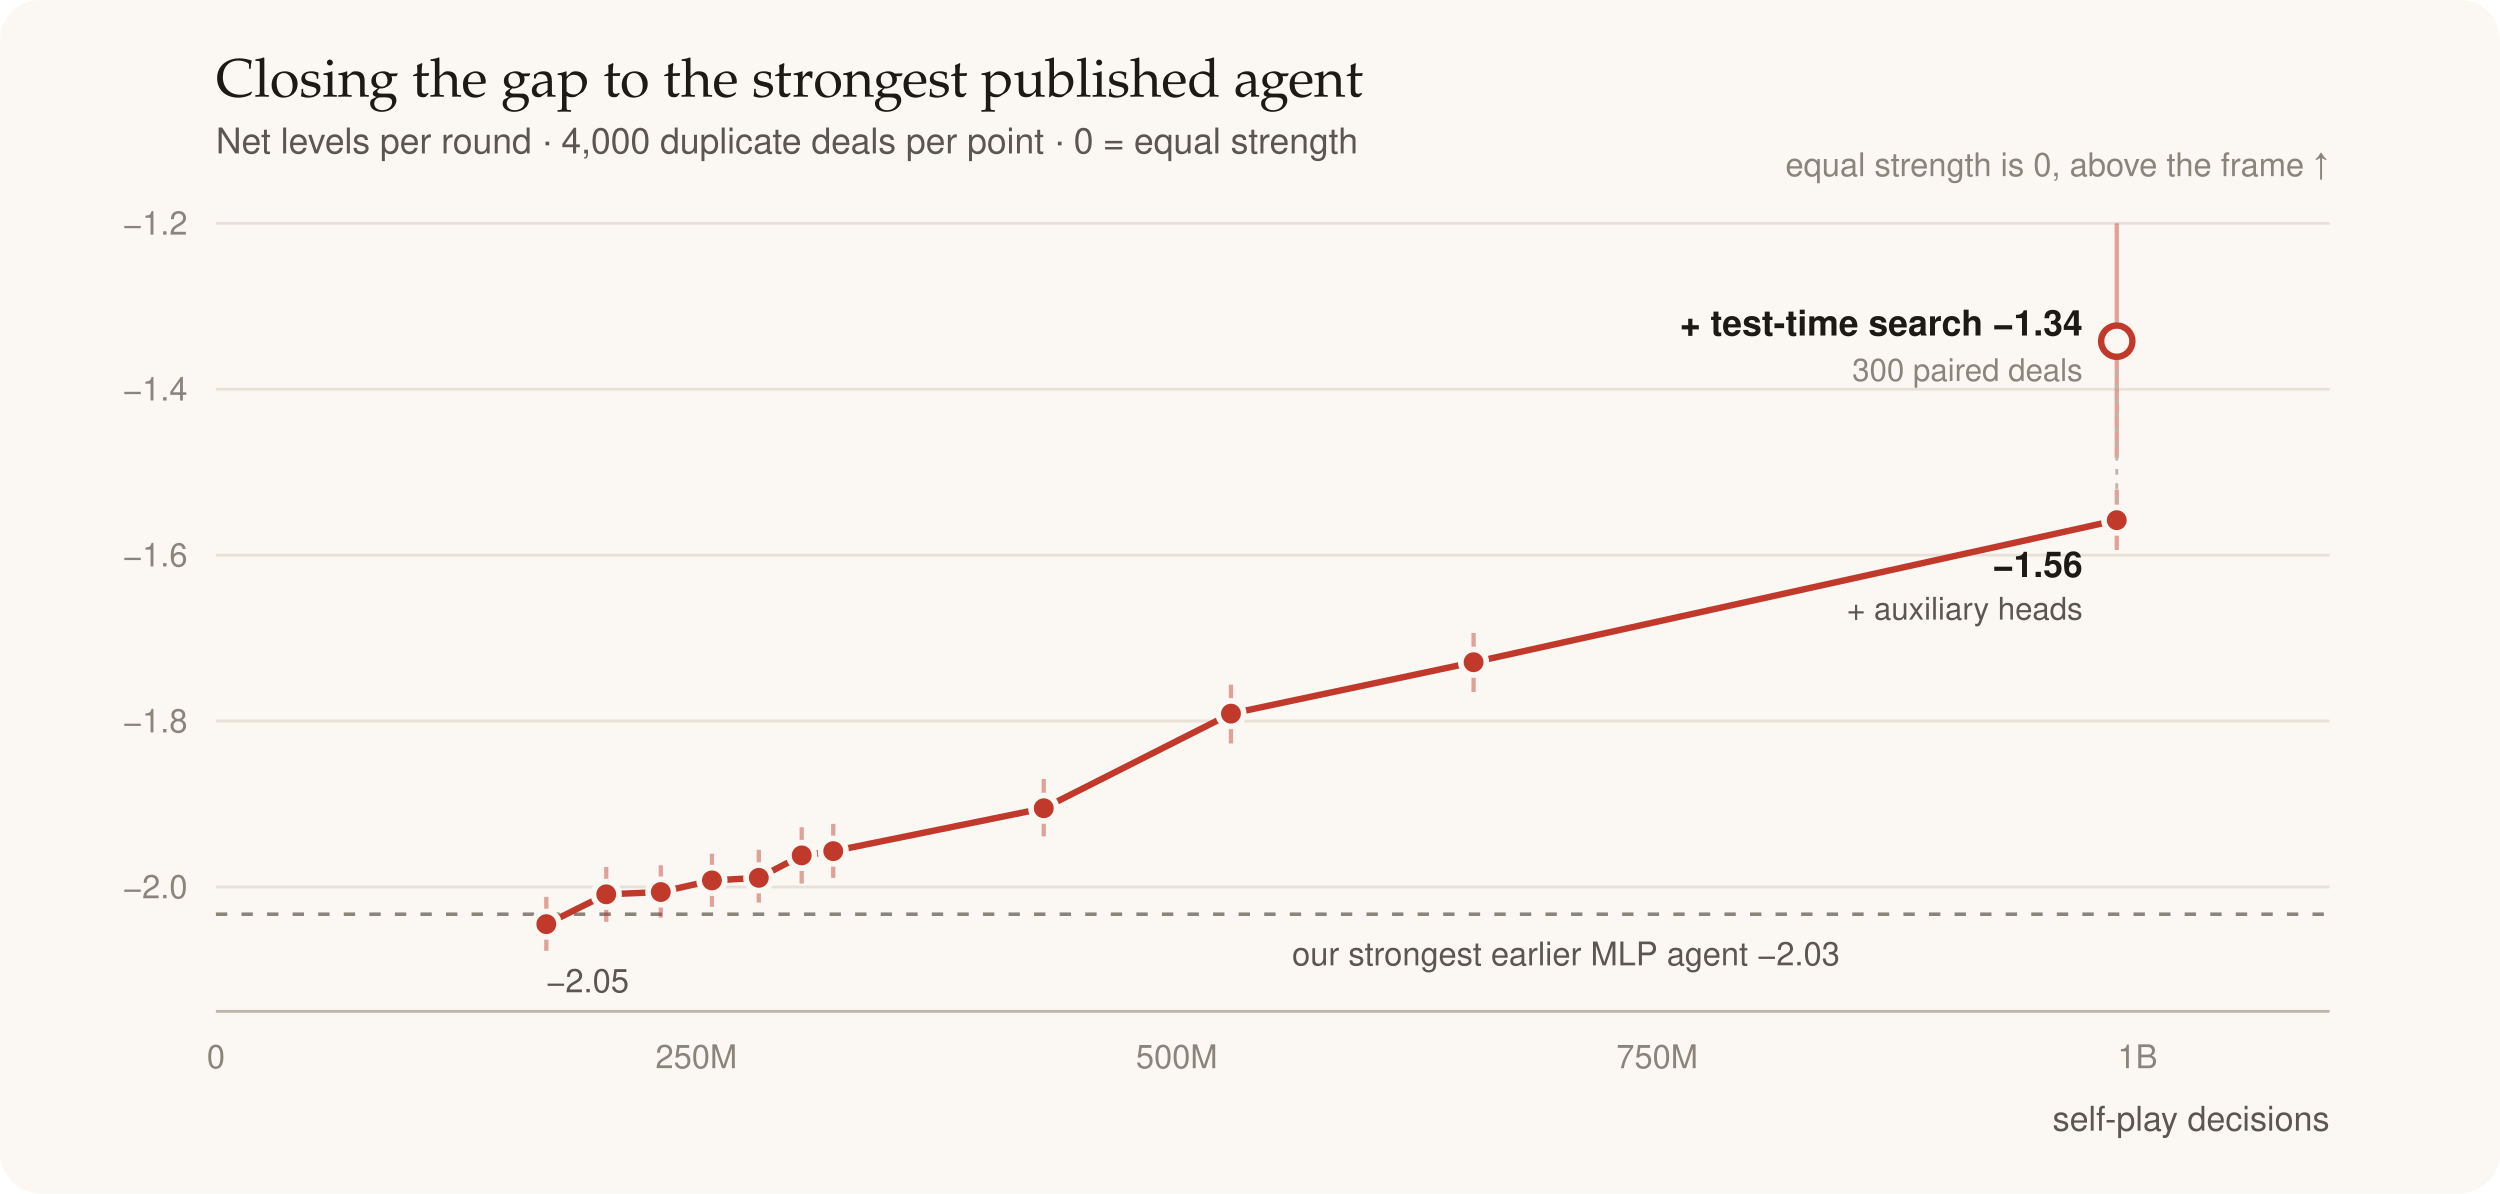
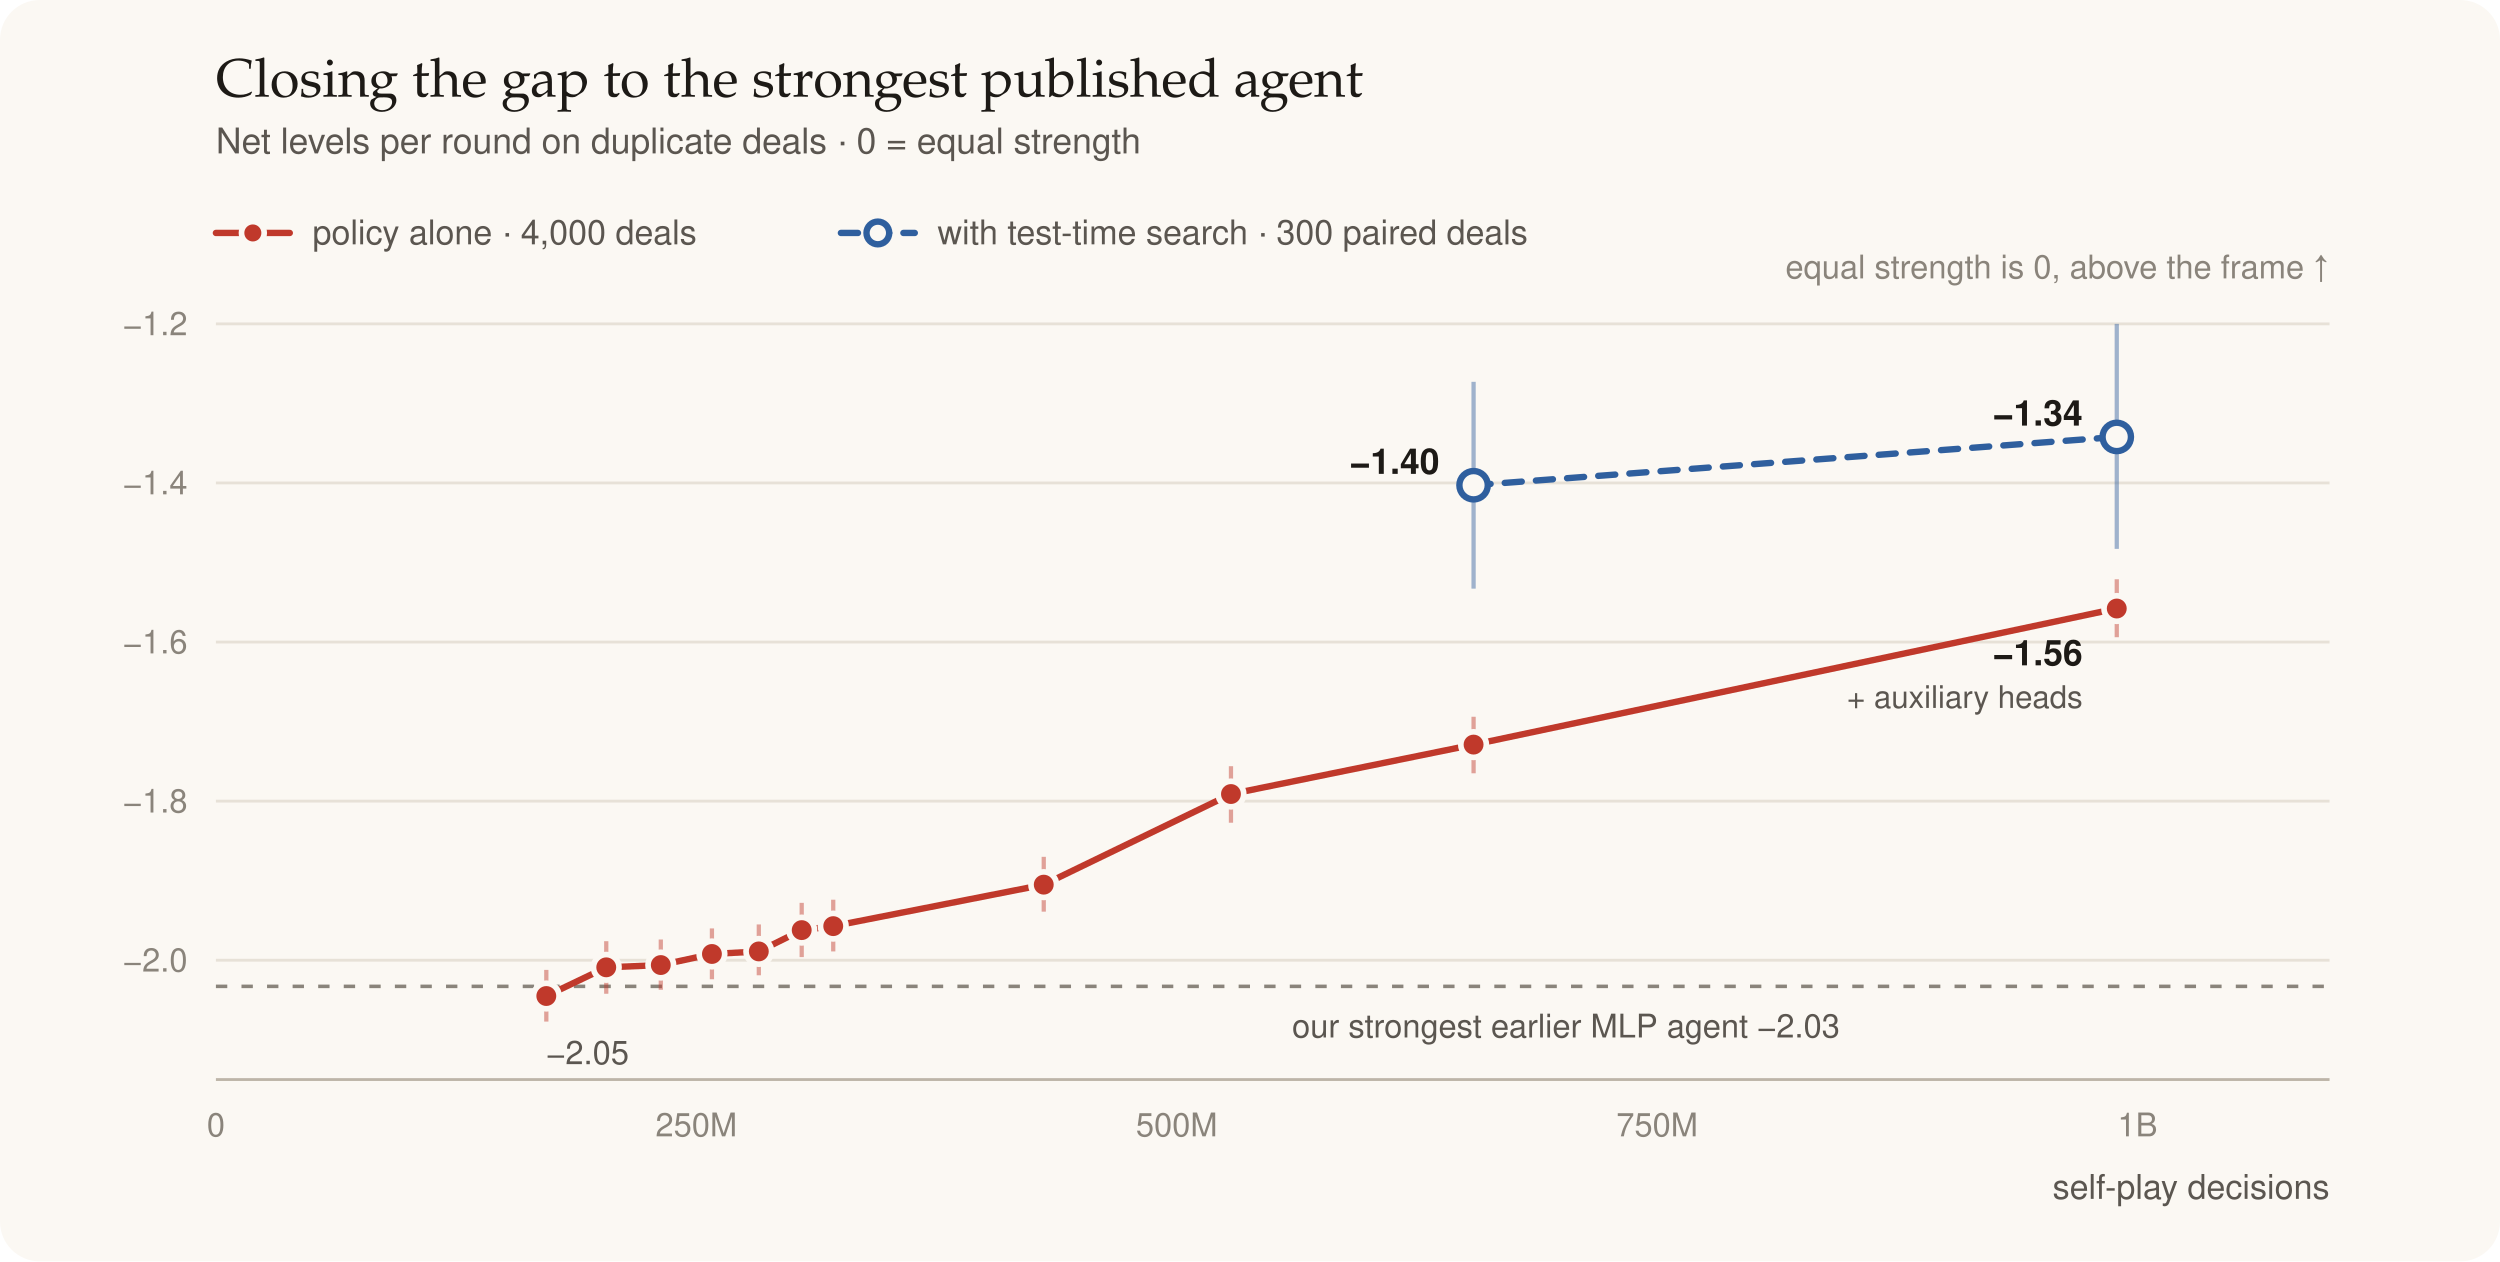
- <svg xmlns="http://www.w3.org/2000/svg" viewBox="0 0 880 420" width="880" height="420" role="img" aria-labelledby="t d">
+ <svg xmlns="http://www.w3.org/2000/svg" viewBox="0 0 880 444" width="880" height="444" role="img" aria-labelledby="t d">
  <style>
.bg{fill:#fbf8f3}.ink{fill:#1d1a16}.ink2{fill:#5b5650}.mute{fill:#8a847b}
.grid{stroke:#e7e1d7;stroke-width:1}.axis{stroke:#bdb5a8;stroke-width:1}
.ln{stroke:#c0392b;stroke-width:2.25;fill:none;stroke-linejoin:round;stroke-linecap:round}
.dot{fill:#c0392b;stroke:#fbf8f3;stroke-width:2}.ci{stroke:#c0392b;stroke-opacity:.45;stroke-width:1.5}
.hol{fill:#fbf8f3;stroke:#c0392b;stroke-width:2.25}.ref{stroke:#8a847b;stroke-width:1.25;stroke-dasharray:4 5}
.lead{stroke:#bdb5a8;stroke-width:1}
text{font-family:ui-sans-serif,-apple-system,"Segoe UI",Helvetica,Arial,sans-serif}
.serif{font-family:"Iowan Old Style","Palatino Linotype",Palatino,Georgia,serif}
</style>
-   <rect class="bg" width="880" height="420" rx="14" />
+   <rect class="bg" width="880" height="444" rx="14" />
  <text class="ink serif" x="76" y="34" font-size="19">Closing the gap to the strongest published agent</text>
-   <text class="ink2" x="76" y="54" font-size="12.5">Net levels per round · 4,000 duplicate deals per point · 0 = equal strength</text>
-   <line class="grid" x1="76" x2="820" y1="312.2" y2="312.2" />
-   <text class="mute" x="66" y="316.2" font-size="11.5" text-anchor="end">−2.0</text>
-   <line class="grid" x1="76" x2="820" y1="253.8" y2="253.8" />
-   <text class="mute" x="66" y="257.8" font-size="11.5" text-anchor="end">−1.8</text>
-   <line class="grid" x1="76" x2="820" y1="195.4" y2="195.4" />
-   <text class="mute" x="66" y="199.4" font-size="11.5" text-anchor="end">−1.6</text>
-   <line class="grid" x1="76" x2="820" y1="137.0" y2="137.0" />
-   <text class="mute" x="66" y="141.0" font-size="11.5" text-anchor="end">−1.4</text>
-   <line class="grid" x1="76" x2="820" y1="78.6" y2="78.6" />
-   <text class="mute" x="66" y="82.6" font-size="11.5" text-anchor="end">−1.2</text>
-   <line class="axis" x1="76" x2="820" y1="356" y2="356" />
-   <text class="mute" x="76.0" y="376" font-size="11.5" text-anchor="middle">0</text>
-   <text class="mute" x="245.1" y="376" font-size="11.5" text-anchor="middle">250M</text>
-   <text class="mute" x="414.2" y="376" font-size="11.5" text-anchor="middle">500M</text>
-   <text class="mute" x="583.3" y="376" font-size="11.5" text-anchor="middle">750M</text>
-   <text class="mute" x="752.4" y="376" font-size="11.5" text-anchor="middle">1B</text>
-   <text class="ink2" x="820" y="398" font-size="12" text-anchor="end">self-play decisions</text>
-   <line class="ref" x1="76" x2="820" y1="321.8" y2="321.8" />
-   <text class="ink2" x="454.8" y="339.8" font-size="11.5">our strongest earlier MLP agent  −2.03</text>
-   <text class="mute" x="820" y="62" font-size="11.5" text-anchor="end">equal strength is 0, above the frame ↑</text>
-   <line class="ci" x1="192.3" x2="192.3" y1="334.7" y2="315.7" />
-   <line class="ci" x1="213.4" x2="213.4" y1="324.5" y2="305.2" />
-   <line class="ci" x1="232.6" x2="232.6" y1="323.0" y2="304.6" />
-   <line class="ci" x1="250.6" x2="250.6" y1="319.2" y2="300.5" />
-   <line class="ci" x1="267.1" x2="267.1" y1="317.7" y2="299.1" />
-   <line class="ci" x1="282.2" x2="282.2" y1="311.0" y2="291.2" />
-   <line class="ci" x1="293.3" x2="293.3" y1="309.0" y2="290.0" />
-   <line class="ci" x1="367.4" x2="367.4" y1="294.4" y2="274.2" />
-   <line class="ci" x1="433.3" x2="433.3" y1="261.7" y2="241.0" />
-   <line class="ci" x1="518.7" x2="518.7" y1="243.6" y2="222.8" />
-   <line class="ci" x1="745.1" x2="745.1" y1="193.6" y2="172.3" />
-   <path class="ln" d="M192.3,325.3 L213.4,314.8 L232.6,314.0 L250.6,309.9 L267.1,309.0 L282.2,301.1 L293.3,299.6 L367.4,284.5 L433.3,251.2 L518.7,233.1 L745.1,183.1" />
-   <circle class="dot" cx="192.3" cy="325.3" r="4.5" />
-   <circle class="dot" cx="213.4" cy="314.8" r="4.5" />
-   <circle class="dot" cx="232.6" cy="314.0" r="4.5" />
-   <circle class="dot" cx="250.6" cy="309.9" r="4.5" />
-   <circle class="dot" cx="267.1" cy="309.0" r="4.5" />
-   <circle class="dot" cx="282.2" cy="301.1" r="4.5" />
-   <circle class="dot" cx="293.3" cy="299.6" r="4.5" />
-   <circle class="dot" cx="367.4" cy="284.5" r="4.5" />
-   <circle class="dot" cx="433.3" cy="251.2" r="4.5" />
-   <circle class="dot" cx="518.7" cy="233.1" r="4.5" />
-   <circle class="dot" cx="745.1" cy="183.1" r="4.5" />
-   <line class="ci" x1="745.1" x2="745.1" y1="161.2" y2="78.6" />
-   <line class="lead" x1="745.1" x2="745.1" y1="177.1" y2="127.1" stroke-dasharray="2 3" />
-   <circle class="hol" cx="745.1" cy="120.1" r="5.5" />
-   <text class="ink" x="733.1" y="118.1" font-size="12.5" text-anchor="end" font-weight="600">+ test-time search  −1.34</text>
-   <text class="mute" x="733.1" y="134.1" font-size="11" text-anchor="end">300 paired deals</text>
-   <text class="ink" x="733.1" y="203.1" font-size="12.5" text-anchor="end" font-weight="600">−1.56</text>
-   <text class="ink2" x="733.1" y="218.1" font-size="11" text-anchor="end">+ auxiliary heads</text>
-   <text class="ink2" x="192.3" y="349.3" font-size="11.5" text-anchor="start">−2.05</text>
+   <text class="ink2" x="76" y="54" font-size="12.5">Net levels per round on duplicate deals · 0 = equal strength</text>
+   <line class="grid" x1="76" x2="820" y1="338.0" y2="338.0" />
+   <text class="mute" x="66" y="342.0" font-size="11.5" text-anchor="end">−2.0</text>
+   <line class="grid" x1="76" x2="820" y1="282.0" y2="282.0" />
+   <text class="mute" x="66" y="286.0" font-size="11.5" text-anchor="end">−1.8</text>
+   <line class="grid" x1="76" x2="820" y1="226.0" y2="226.0" />
+   <text class="mute" x="66" y="230.0" font-size="11.5" text-anchor="end">−1.6</text>
+   <line class="grid" x1="76" x2="820" y1="170.0" y2="170.0" />
+   <text class="mute" x="66" y="174.0" font-size="11.5" text-anchor="end">−1.4</text>
+   <line class="grid" x1="76" x2="820" y1="114.0" y2="114.0" />
+   <text class="mute" x="66" y="118.0" font-size="11.5" text-anchor="end">−1.2</text>
+   <line class="axis" x1="76" x2="820" y1="380" y2="380" />
+   <text class="mute" x="76.0" y="400" font-size="11.5" text-anchor="middle">0</text>
+   <text class="mute" x="245.1" y="400" font-size="11.5" text-anchor="middle">250M</text>
+   <text class="mute" x="414.2" y="400" font-size="11.5" text-anchor="middle">500M</text>
+   <text class="mute" x="583.3" y="400" font-size="11.5" text-anchor="middle">750M</text>
+   <text class="mute" x="752.4" y="400" font-size="11.5" text-anchor="middle">1B</text>
+   <text class="ink2" x="820" y="422" font-size="12" text-anchor="end">self-play decisions</text>
+   <line class="ref" x1="76" x2="820" y1="347.2" y2="347.2" />
+   <text class="ink2" x="454.8" y="365.2" font-size="11.5">our strongest earlier MLP agent  −2.03</text>
+   <text class="mute" x="820" y="98" font-size="11.5" text-anchor="end">equal strength is 0, above the frame ↑</text>
+   <line class="ci" x1="192.3" x2="192.3" y1="359.6" y2="341.4" />
+   <line class="ci" x1="213.4" x2="213.4" y1="349.8" y2="331.3" />
+   <line class="ci" x1="232.6" x2="232.6" y1="348.4" y2="330.7" />
+   <line class="ci" x1="250.6" x2="250.6" y1="344.7" y2="326.8" />
+   <line class="ci" x1="267.1" x2="267.1" y1="343.3" y2="325.4" />
+   <line class="ci" x1="282.2" x2="282.2" y1="336.9" y2="317.8" />
+   <line class="ci" x1="293.3" x2="293.3" y1="334.9" y2="316.7" />
+   <line class="ci" x1="367.4" x2="367.4" y1="320.9" y2="301.6" />
+   <line class="ci" x1="433.3" x2="433.3" y1="289.6" y2="269.7" />
+   <line class="ci" x1="518.7" x2="518.7" y1="272.2" y2="252.3" />
+   <line class="ci" x1="745.1" x2="745.1" y1="224.3" y2="203.9" />
+   <path class="ln" d="M192.3,350.6 L213.4,340.5 L232.6,339.7 L250.6,335.8 L267.1,334.9 L282.2,327.4 L293.3,326.0 L367.4,311.4 L433.3,279.5 L518.7,262.1 L745.1,214.2" />
+   <circle class="dot" cx="192.3" cy="350.6" r="4.5" />
+   <circle class="dot" cx="213.4" cy="340.5" r="4.5" />
+   <circle class="dot" cx="232.6" cy="339.7" r="4.5" />
+   <circle class="dot" cx="250.6" cy="335.8" r="4.5" />
+   <circle class="dot" cx="267.1" cy="334.9" r="4.5" />
+   <circle class="dot" cx="282.2" cy="327.4" r="4.5" />
+   <circle class="dot" cx="293.3" cy="326.0" r="4.5" />
+   <circle class="dot" cx="367.4" cy="311.4" r="4.5" />
+   <circle class="dot" cx="433.3" cy="279.5" r="4.5" />
+   <circle class="dot" cx="518.7" cy="262.1" r="4.5" />
+   <circle class="dot" cx="745.1" cy="214.2" r="4.5" />
+   <style>.sl{stroke:#2f5f9e;stroke-width:2.25;fill:none;stroke-dasharray:6 5;stroke-linecap:round}.sh{fill:#fbf8f3;stroke:#2f5f9e;stroke-width:2.25}.sci{stroke:#2f5f9e;stroke-opacity:.45;stroke-width:1.5}.blue{fill:#2f5f9e}</style>
+   <line class="sci" x1="518.7" x2="518.7" y1="207.2" y2="134.4" />
+   <line class="sci" x1="745.1" x2="745.1" y1="193.2" y2="114.0" />
+   <path class="sl" d="M518.7,170.8 L745.1,153.8" />
+   <circle class="sh" cx="518.7" cy="170.8" r="5" />
+   <circle class="sh" cx="745.1" cy="153.8" r="5" />
+   <text class="ink" x="733.1" y="149.8" font-size="12.5" text-anchor="end" font-weight="600">−1.34</text>
+   <text class="ink" x="506.7" y="166.8" font-size="12.5" text-anchor="end" font-weight="600">−1.40</text>
+   <line x1="76" x2="102" y1="82" y2="82" class="ln" />
+   <circle class="dot" cx="89" cy="82" r="4" />
+   <text class="ink2" x="110" y="86" font-size="12">policy alone · 4,000 deals</text>
+   <line x1="296" x2="322" y1="82" y2="82" class="sl" />
+   <circle class="sh" cx="309" cy="82" r="4" />
+   <text class="ink2" x="330" y="86" font-size="12">with test-time search · 300 paired deals</text>
+   <text class="ink" x="733.1" y="234.2" font-size="12.5" text-anchor="end" font-weight="600">−1.56</text>
+   <text class="ink2" x="733.1" y="249.2" font-size="11" text-anchor="end">+ auxiliary heads</text>
+   <text class="ink2" x="192.3" y="374.6" font-size="11.5" text-anchor="start">−2.05</text>
</svg>
